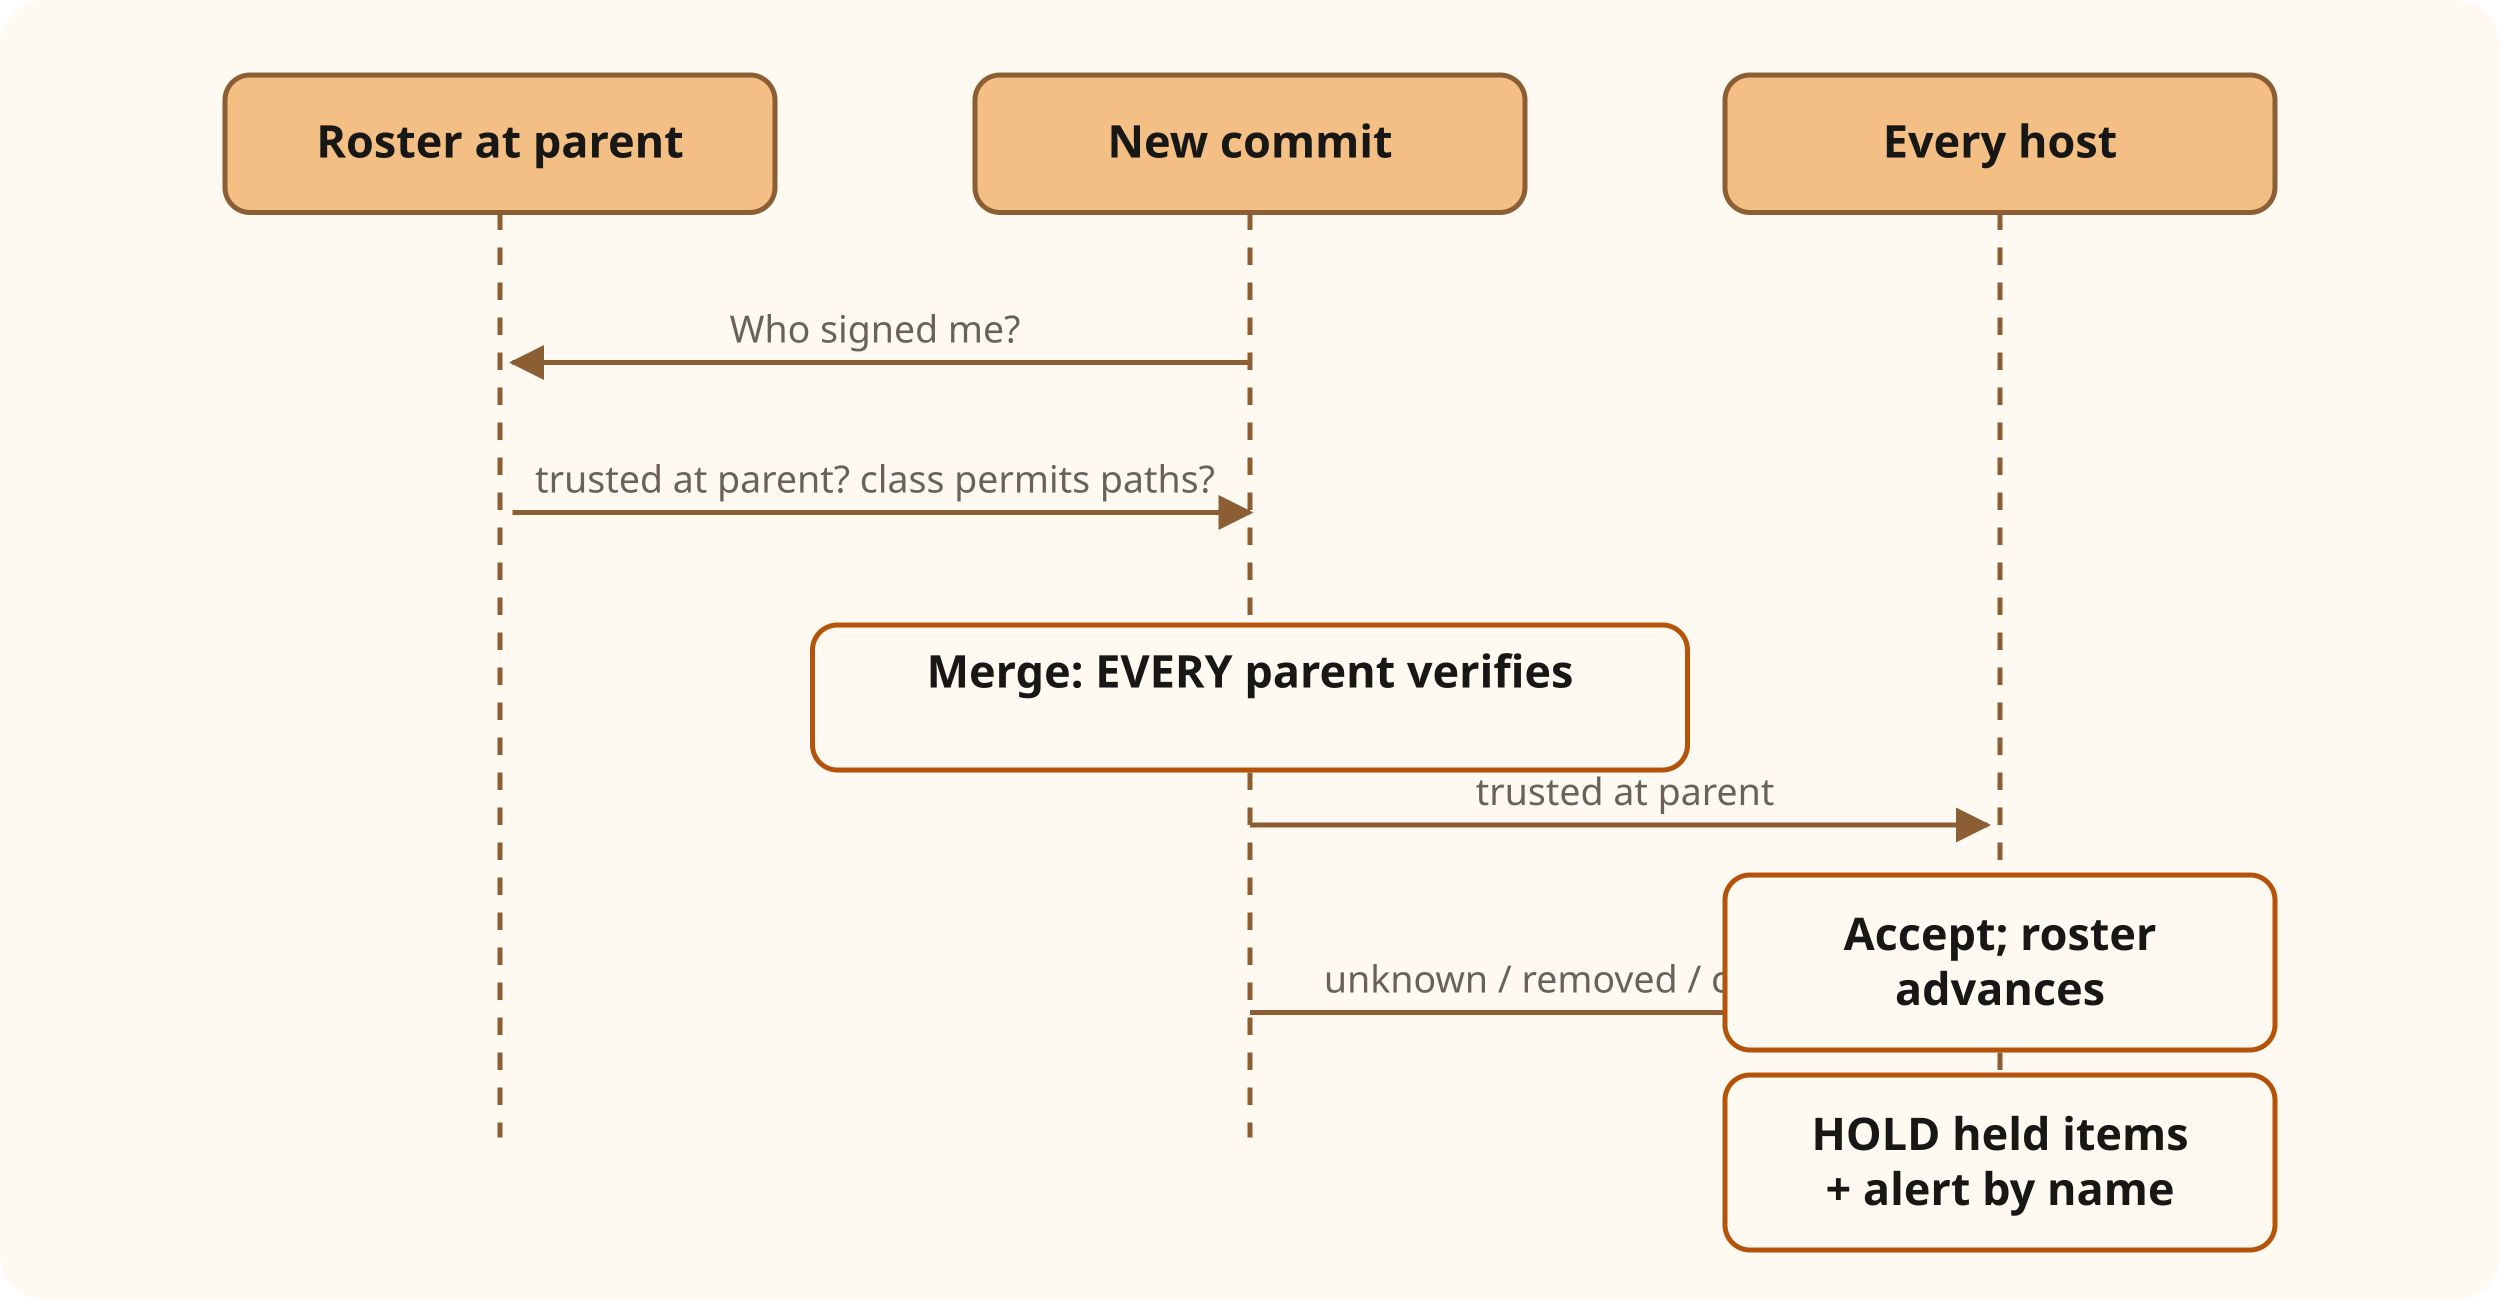
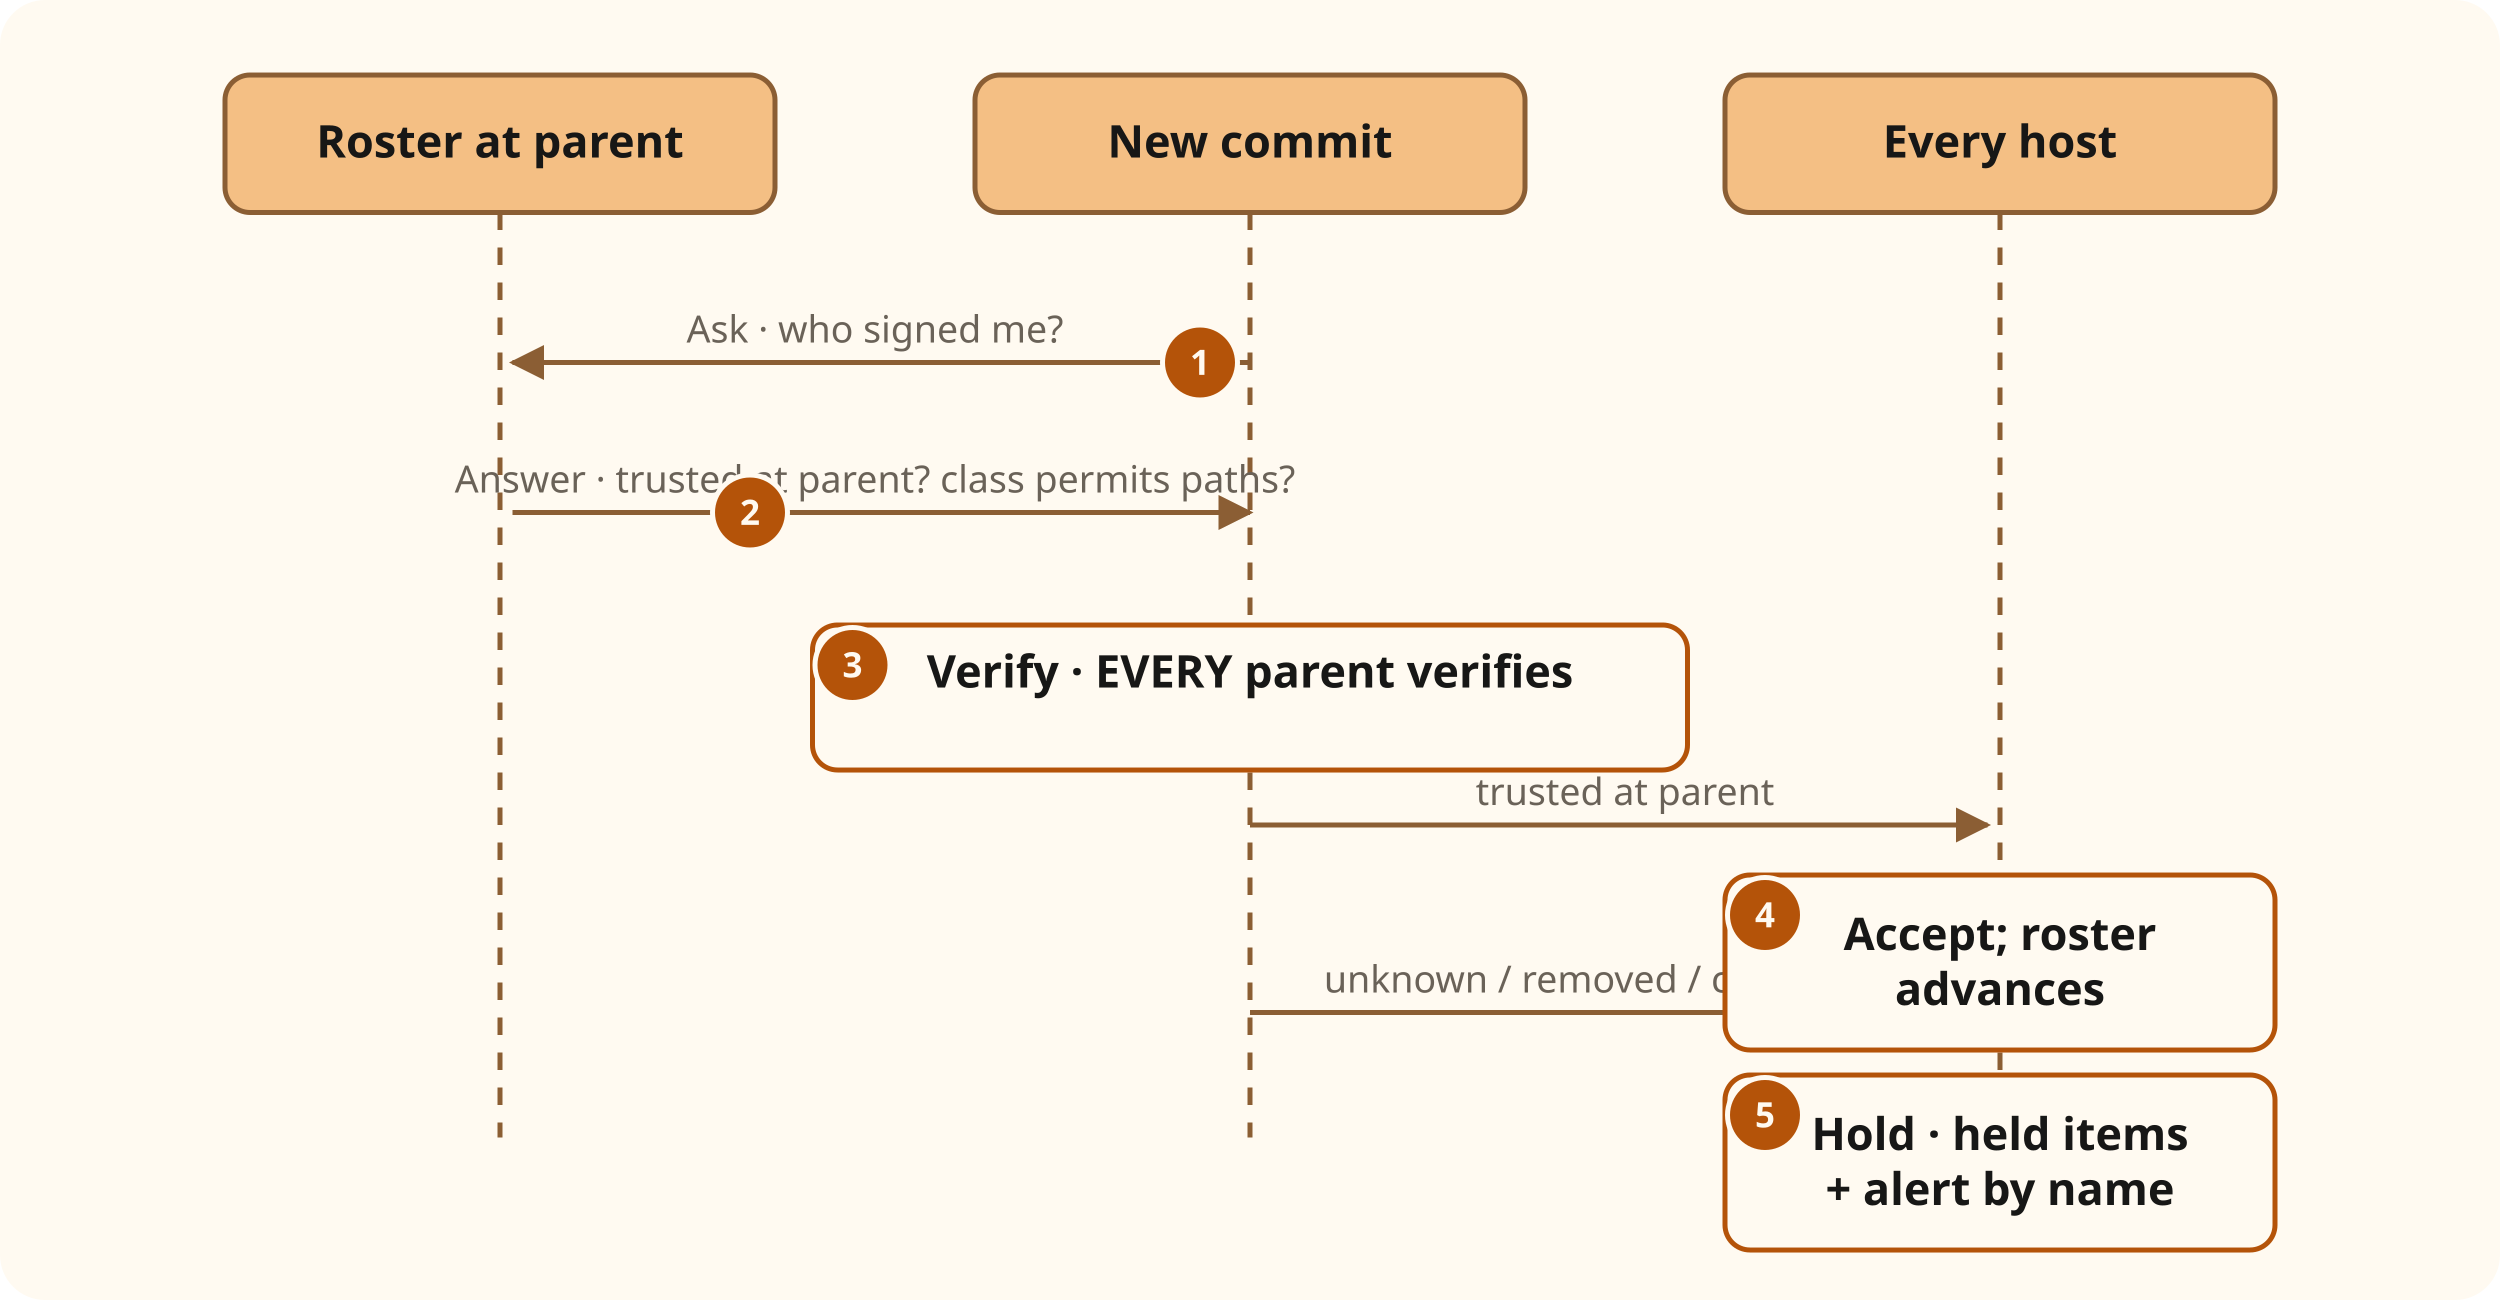
- <svg xmlns="http://www.w3.org/2000/svg" viewBox="0 0 1000 520" role="img" aria-labelledby="title desc">
+ <svg xmlns="http://www.w3.org/2000/svg" viewBox="0 0 1000 520" data-sequence="1,2,3,4,5" role="img" aria-labelledby="title desc">
  <style>
    .bg{fill:#fffaf1}.actor{fill:#f4bf84;stroke:#8b5e34;stroke-width:2}.node{fill:#fffaf1;stroke:#b45309;stroke-width:2}.edge{stroke:#8b5e34;stroke-width:2;marker-end:url(#arrow)}.label{fill:#171716;font:600 18px system-ui,sans-serif;text-anchor:middle}.small{fill:#6a6258;font:15px system-ui,sans-serif;text-anchor:middle}.arrow{fill:#8b5e34}
    @media(prefers-color-scheme:dark){.bg{fill:#1c1b19}.actor{fill:#76512f;stroke:#dfa05b}.node{fill:#25231f;stroke:#dfa05b}.edge{stroke:#dfa05b}.label{fill:#eee9df}.small{fill:#b2ada3}.arrow{fill:#dfa05b}}
+ 
+     .step-badge{fill:#b45309;stroke:#fffaf1;stroke-width:2}.step-number{fill:#fffaf1;font:700 14px system-ui,sans-serif;text-anchor:middle;dominant-baseline:middle}.attack-node{fill:#b45309;stroke:#fffaf1;stroke-width:2}.attack-label{fill:#fffaf1;font:700 14px system-ui,sans-serif;text-anchor:middle}.attack-edge{fill:none;stroke:#b45309;stroke-width:2;stroke-dasharray:8 5;marker-end:url(#arrow)}
+     @media(prefers-color-scheme:dark){.step-badge{fill:#dfa05b;stroke:#1c1b19}.step-number{fill:#1c1b19}.attack-node{fill:#dfa05b;stroke:#1c1b19}.attack-label{fill:#1c1b19}.attack-edge{stroke:#dfa05b}}
  </style>
  <defs>
    <marker id="arrow" viewBox="0 0 10 10" refX="9" refY="5" markerWidth="7" markerHeight="7" orient="auto">
      <path class="arrow" d="M 0 0 L 10 5 L 0 10 z" />
    </marker>
  </defs>
  <rect class="bg" width="1000" height="520" rx="18" />
  <g class="actor">
    <rect x="90" y="30" width="220" height="55" rx="10" />
    <rect x="390" y="30" width="220" height="55" rx="10" />
    <rect x="690" y="30" width="220" height="55" rx="10" />
  </g>
  <g class="label">
    <text x="200" y="63">Roster at parent</text>
    <text x="500" y="63">New commit</text>
    <text x="800" y="63">Every host</text>
  </g>
  <g stroke="#8b5e34" stroke-width="2" stroke-dasharray="7 7">
    <path d="M200 85v370" />
    <path d="M500 85v370" />
    <path d="M800 85v370" />
  </g>
  <g class="edge">
    <path d="M500 145H205" />
    <path d="M205 205h295" />
    <path d="M500 330h295" />
    <path d="M500 405h295" />
  </g>
  <g class="small">
-     <text x="350" y="137">Who signed me?</text>
-     <text x="350" y="197">trusted at parent? class permits paths?</text>
+     <text x="350" y="137">Ask · who signed me?</text>
+     <text x="350" y="197">Answer · trusted at parent? class permits paths?</text>
    <text x="650" y="322">trusted at parent</text>
    <text x="650" y="397">unknown / removed / class refusal</text>
  </g>
  <g class="node">
    <rect x="325" y="250" width="350" height="58" rx="10" />
    <rect x="690" y="350" width="220" height="70" rx="10" />
    <rect x="690" y="430" width="220" height="70" rx="10" />
  </g>
  <g class="label">
-     <text x="500" y="275">Merge: EVERY parent verifies</text>
+     <text x="500" y="275">Verify · EVERY parent verifies</text>
    <text x="800" y="380">Accept; roster</text>
    <text x="800" y="402">advances</text>
-     <text x="800" y="460">HOLD held items</text>
+     <text x="800" y="460">Hold · held items</text>
    <text x="800" y="482">+ alert by name</text>
  </g>
+   <g class="step-marker" data-step="1" data-step-label="Ask" aria-label="Step 1: Ask">
+     <circle class="step-badge" cx="480" cy="145" r="15" />
+     <text class="step-number" x="480" y="145">1</text>
+   </g>
+   <g class="step-marker" data-step="2" data-step-label="Answer" aria-label="Step 2: Answer">
+     <circle class="step-badge" cx="300" cy="205" r="15" />
+     <text class="step-number" x="300" y="205">2</text>
+   </g>
+   <g class="step-marker" data-step="3" data-step-label="Verify" aria-label="Step 3: Verify">
+     <circle class="step-badge" cx="341" cy="266" r="15" />
+     <text class="step-number" x="341" y="266">3</text>
+   </g>
+   <g class="step-marker" data-step="4" data-step-label="Accept" aria-label="Step 4: Accept">
+     <circle class="step-badge" cx="706" cy="366" r="15" />
+     <text class="step-number" x="706" y="366">4</text>
+   </g>
+   <g class="step-marker" data-step="5" data-step-label="Hold" aria-label="Step 5: Hold">
+     <circle class="step-badge" cx="706" cy="446" r="15" />
+     <text class="step-number" x="706" y="446">5</text>
+   </g>
</svg>
